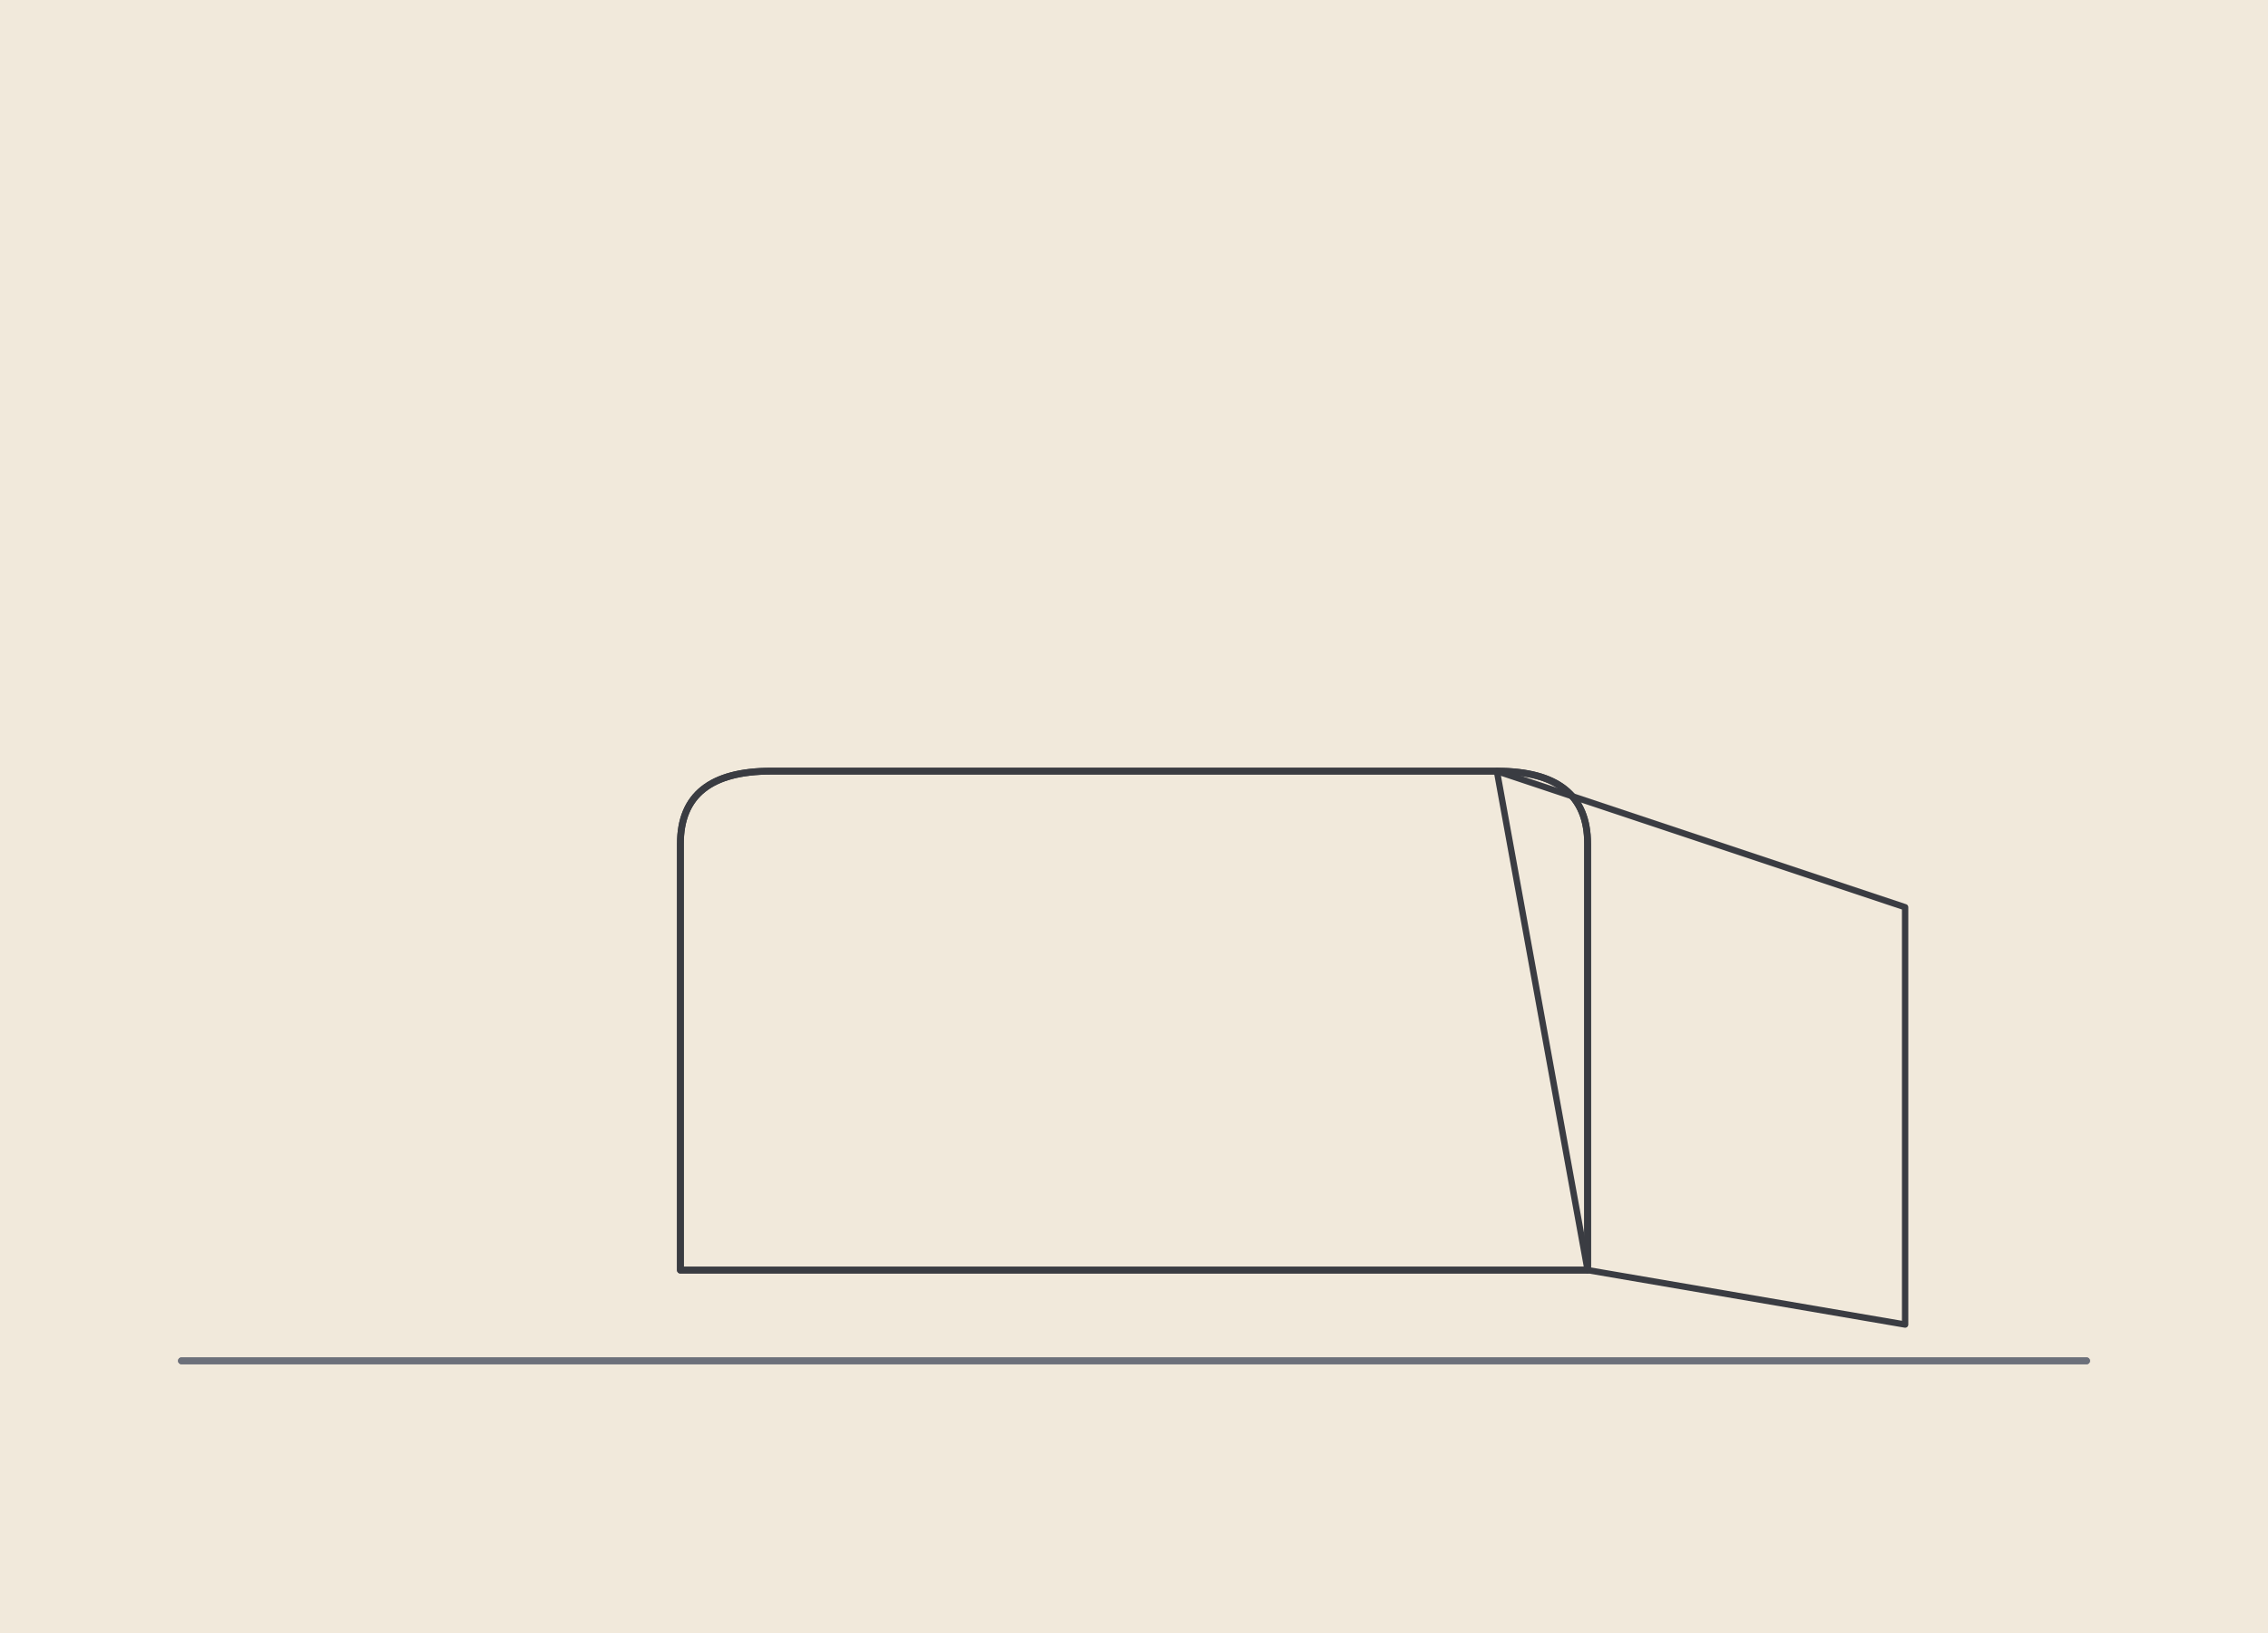
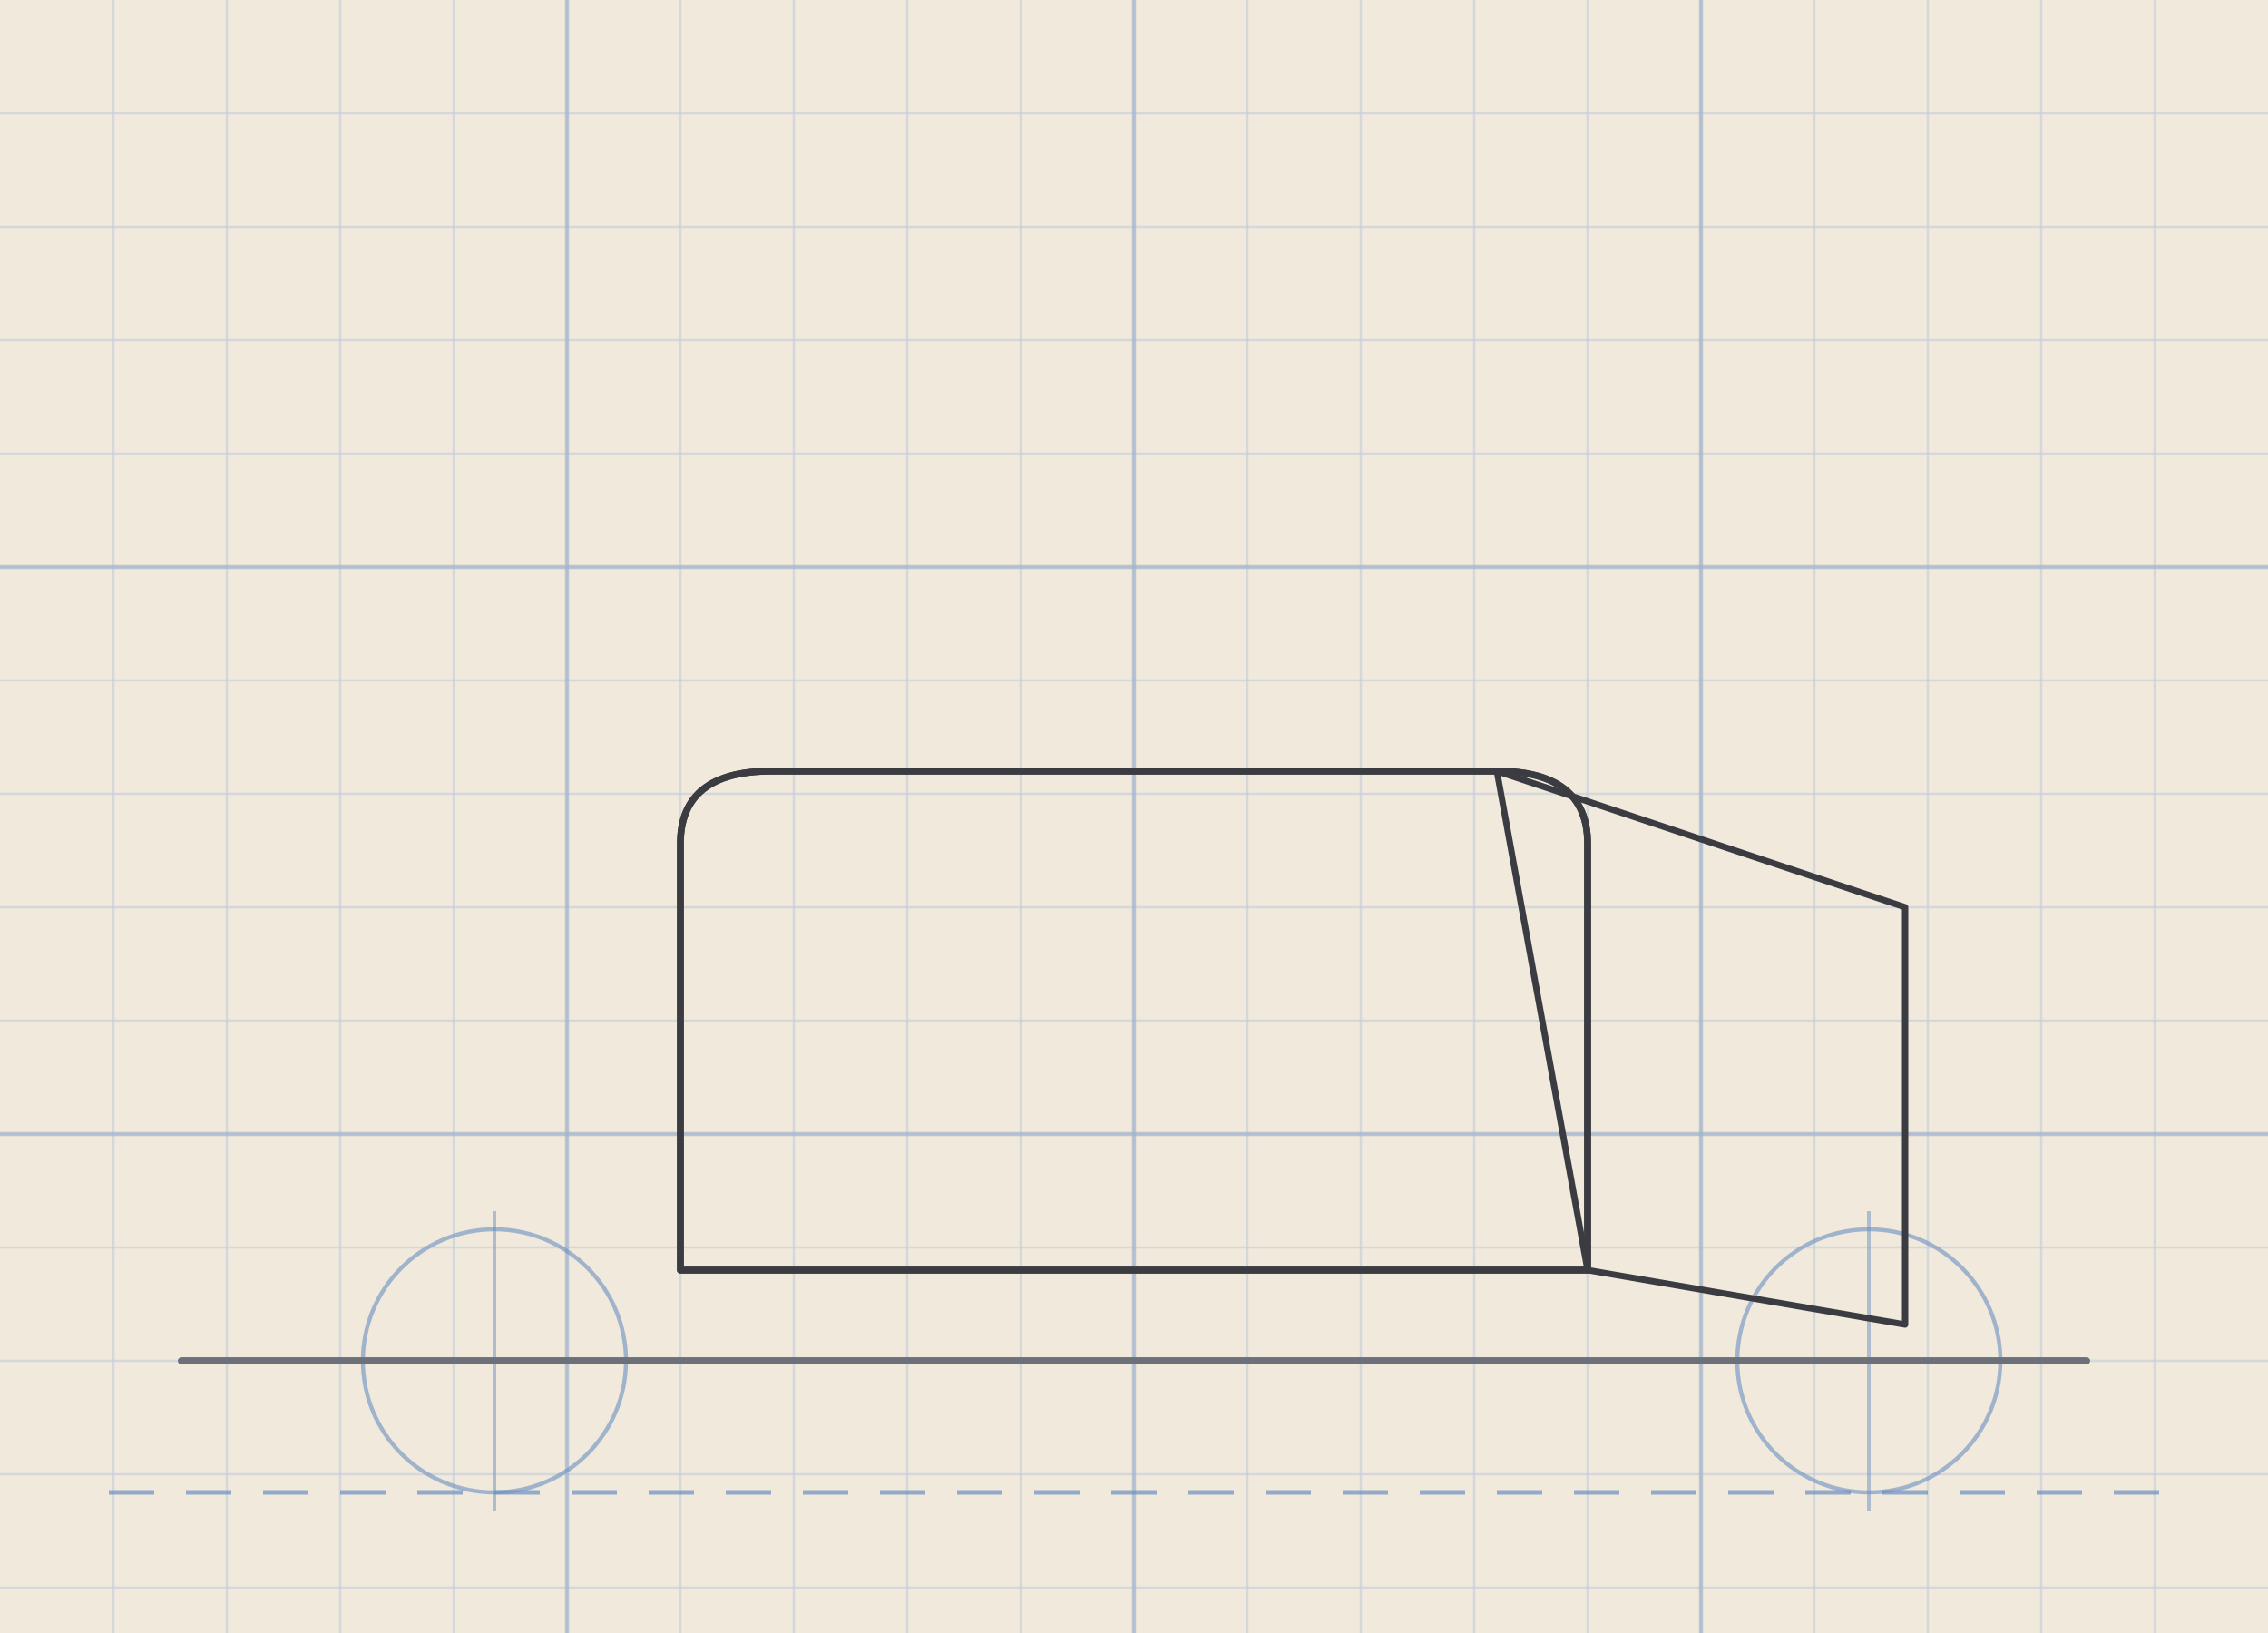
<svg xmlns="http://www.w3.org/2000/svg" viewBox="0 0 500 360" role="img">
  <defs>
    <linearGradient id="gBody" x1="0" y1="0" x2="0" y2="1">
      <stop offset="0%" stop-color="#FBF9F3" />
      <stop offset="18%" stop-color="#E9E4D8" />
      <stop offset="55%" stop-color="#C9C2B2" />
      <stop offset="100%" stop-color="#9C9484" />
    </linearGradient>
    <linearGradient id="gGlass" x1="0" y1="0" x2="0" y2="1">
      <stop offset="0%" stop-color="#55585F" />
      <stop offset="100%" stop-color="#7B7F88" />
    </linearGradient>
    <radialGradient id="gTire" cx="0.5" cy="0.5" r="0.5">
      <stop offset="0%" stop-color="#4A4E55" />
      <stop offset="75%" stop-color="#2D3036" />
      <stop offset="100%" stop-color="#202227" />
    </radialGradient>
    <radialGradient id="gRim" cx="0.5" cy="0.5" r="0.5">
      <stop offset="0%" stop-color="#F3F2EC" />
      <stop offset="70%" stop-color="#C6C1B4" />
      <stop offset="100%" stop-color="#A39C8D" />
    </radialGradient>
    <radialGradient id="gGround" cx="0.5" cy="0.5" r="0.5">
      <stop offset="0%" stop-color="#8A8478" stop-opacity="0.34" />
      <stop offset="100%" stop-color="#8A8478" stop-opacity="0" />
    </radialGradient>
    <radialGradient id="gMetal" cx="0.5" cy="0.36" r="0.66">
      <stop offset="0%" stop-color="#FDFCF8" />
      <stop offset="24%" stop-color="#D4CFC2" />
      <stop offset="48%" stop-color="#8B8478" />
      <stop offset="66%" stop-color="#3A3C42" />
      <stop offset="82%" stop-color="#B9B3A6" />
      <stop offset="100%" stop-color="#6E6A61" />
    </radialGradient>
    <radialGradient id="gMatte" cx="0.5" cy="0.42" r="0.62">
      <stop offset="0%" stop-color="#EFEDE6" />
      <stop offset="55%" stop-color="#B9B4A8" />
      <stop offset="100%" stop-color="#7D786E" />
    </radialGradient>
    <radialGradient id="gGlassBall" cx="0.36" cy="0.32" r="0.7">
      <stop offset="0%" stop-color="#FBF9F3" stop-opacity="0.2" />
      <stop offset="55%" stop-color="#7B7F88" stop-opacity="0.1" />
      <stop offset="100%" stop-color="#3A3C42" stop-opacity="0.38" />
    </radialGradient>
    <linearGradient id="gTonePaper" x1="0" y1="0" x2="0" y2="1">
      <stop offset="0%" stop-color="#D6D0C2" />
      <stop offset="100%" stop-color="#BCB5A5" />
    </linearGradient>
    <linearGradient id="gScreen" x1="0" y1="0" x2="0" y2="1">
      <stop offset="0%" stop-color="#41444C" />
      <stop offset="100%" stop-color="#22242A" />
    </linearGradient>
  </defs>
  <rect x="0" y="0" width="500" height="360" fill="#F1E9DB" />
+   <line x1="25" y1="0" x2="25" y2="360" stroke="#B9C8DC" stroke-width="0.5" opacity="0.5" />
+   <line x1="50" y1="0" x2="50" y2="360" stroke="#B9C8DC" stroke-width="0.5" opacity="0.5" />
+   <line x1="75" y1="0" x2="75" y2="360" stroke="#B9C8DC" stroke-width="0.5" opacity="0.5" />
+   <line x1="100" y1="0" x2="100" y2="360" stroke="#B9C8DC" stroke-width="0.5" opacity="0.5" />
+   <line x1="125" y1="0" x2="125" y2="360" stroke="#B9C8DC" stroke-width="0.5" opacity="0.5" />
+   <line x1="150" y1="0" x2="150" y2="360" stroke="#B9C8DC" stroke-width="0.5" opacity="0.5" />
+   <line x1="175" y1="0" x2="175" y2="360" stroke="#B9C8DC" stroke-width="0.5" opacity="0.5" />
+   <line x1="200" y1="0" x2="200" y2="360" stroke="#B9C8DC" stroke-width="0.5" opacity="0.5" />
+   <line x1="225" y1="0" x2="225" y2="360" stroke="#B9C8DC" stroke-width="0.5" opacity="0.5" />
+   <line x1="250" y1="0" x2="250" y2="360" stroke="#B9C8DC" stroke-width="0.5" opacity="0.5" />
+   <line x1="275" y1="0" x2="275" y2="360" stroke="#B9C8DC" stroke-width="0.5" opacity="0.5" />
+   <line x1="300" y1="0" x2="300" y2="360" stroke="#B9C8DC" stroke-width="0.5" opacity="0.5" />
+   <line x1="325" y1="0" x2="325" y2="360" stroke="#B9C8DC" stroke-width="0.5" opacity="0.5" />
+   <line x1="350" y1="0" x2="350" y2="360" stroke="#B9C8DC" stroke-width="0.5" opacity="0.5" />
+   <line x1="375" y1="0" x2="375" y2="360" stroke="#B9C8DC" stroke-width="0.5" opacity="0.5" />
+   <line x1="400" y1="0" x2="400" y2="360" stroke="#B9C8DC" stroke-width="0.5" opacity="0.5" />
+   <line x1="425" y1="0" x2="425" y2="360" stroke="#B9C8DC" stroke-width="0.5" opacity="0.5" />
+   <line x1="450" y1="0" x2="450" y2="360" stroke="#B9C8DC" stroke-width="0.5" opacity="0.5" />
+   <line x1="475" y1="0" x2="475" y2="360" stroke="#B9C8DC" stroke-width="0.5" opacity="0.5" />
+   <line x1="0" y1="25" x2="500" y2="25" stroke="#B9C8DC" stroke-width="0.5" opacity="0.5" />
+   <line x1="0" y1="50" x2="500" y2="50" stroke="#B9C8DC" stroke-width="0.5" opacity="0.5" />
+   <line x1="0" y1="75" x2="500" y2="75" stroke="#B9C8DC" stroke-width="0.5" opacity="0.5" />
+   <line x1="0" y1="100" x2="500" y2="100" stroke="#B9C8DC" stroke-width="0.5" opacity="0.5" />
+   <line x1="0" y1="125" x2="500" y2="125" stroke="#B9C8DC" stroke-width="0.5" opacity="0.5" />
+   <line x1="0" y1="150" x2="500" y2="150" stroke="#B9C8DC" stroke-width="0.5" opacity="0.5" />
+   <line x1="0" y1="175" x2="500" y2="175" stroke="#B9C8DC" stroke-width="0.5" opacity="0.5" />
+   <line x1="0" y1="200" x2="500" y2="200" stroke="#B9C8DC" stroke-width="0.5" opacity="0.5" />
+   <line x1="0" y1="225" x2="500" y2="225" stroke="#B9C8DC" stroke-width="0.5" opacity="0.5" />
+   <line x1="0" y1="250" x2="500" y2="250" stroke="#B9C8DC" stroke-width="0.5" opacity="0.5" />
+   <line x1="0" y1="275" x2="500" y2="275" stroke="#B9C8DC" stroke-width="0.5" opacity="0.5" />
+   <line x1="0" y1="300" x2="500" y2="300" stroke="#B9C8DC" stroke-width="0.5" opacity="0.5" />
+   <line x1="0" y1="325" x2="500" y2="325" stroke="#B9C8DC" stroke-width="0.5" opacity="0.5" />
+   <line x1="0" y1="350" x2="500" y2="350" stroke="#B9C8DC" stroke-width="0.5" opacity="0.5" />
+   <line x1="125" y1="0" x2="125" y2="360" stroke="#9FB2CC" stroke-width="0.9" opacity="0.65" />
+   <line x1="250" y1="0" x2="250" y2="360" stroke="#9FB2CC" stroke-width="0.9" opacity="0.65" />
+   <line x1="375" y1="0" x2="375" y2="360" stroke="#9FB2CC" stroke-width="0.9" opacity="0.65" />
+   <line x1="0" y1="125" x2="500" y2="125" stroke="#9FB2CC" stroke-width="0.9" opacity="0.65" />
+   <line x1="0" y1="250" x2="500" y2="250" stroke="#9FB2CC" stroke-width="0.9" opacity="0.65" />
+   <line x1="24" y1="329" x2="476" y2="329" stroke="#6B8FC2" stroke-width="1.0" stroke-dasharray="10 7" opacity="0.7" />
+   <circle cx="109" cy="300" r="29" stroke="#6B8FC2" stroke-width="0.9" fill="none" opacity="0.6" />
+   <line x1="76" y1="300" x2="142" y2="300" stroke="#6B8FC2" stroke-width="0.8" opacity="0.5" />
+   <line x1="109" y1="267" x2="109" y2="333" stroke="#6B8FC2" stroke-width="0.8" opacity="0.5" />
+   <circle cx="412" cy="300" r="29" stroke="#6B8FC2" stroke-width="0.9" fill="none" opacity="0.6" />
+   <line x1="379" y1="300" x2="445" y2="300" stroke="#6B8FC2" stroke-width="0.8" opacity="0.5" />
+   <line x1="412" y1="267" x2="412" y2="333" stroke="#6B8FC2" stroke-width="0.8" opacity="0.5" />
+   <line x1="109" y1="300" x2="412" y2="300" stroke="#6B8FC2" stroke-width="0.8" stroke-dasharray="6 5" opacity="0.45" />
  <line x1="40" y1="300" x2="460" y2="300" stroke="#6C707A" stroke-width="1.5" stroke-linecap="round" stroke-linejoin="round" />
  <path d="M170 170 L330 170 Q350 170 350 186 L350 280 L150 280 L150 186 Q150 170 170 170 Z" stroke="#3A3C42" stroke-width="1.5" stroke-linecap="round" stroke-linejoin="round" fill="none" />
  <line x1="40" y1="300" x2="460" y2="300" stroke="#6C707A" stroke-width="1.5" stroke-linecap="round" stroke-linejoin="round" />
  <path d="M170 170 L330 170 Q350 170 350 186 L350 280 L150 280 L150 186 Q150 170 170 170 Z" stroke="#3A3C42" stroke-width="1.5" stroke-linecap="round" stroke-linejoin="round" fill="none" />
  <path d="M330 170 L420 200 L420 292 L350 280 Z" stroke="#3A3C42" stroke-width="1.4" stroke-linecap="round" stroke-linejoin="round" fill="none" />
</svg>
